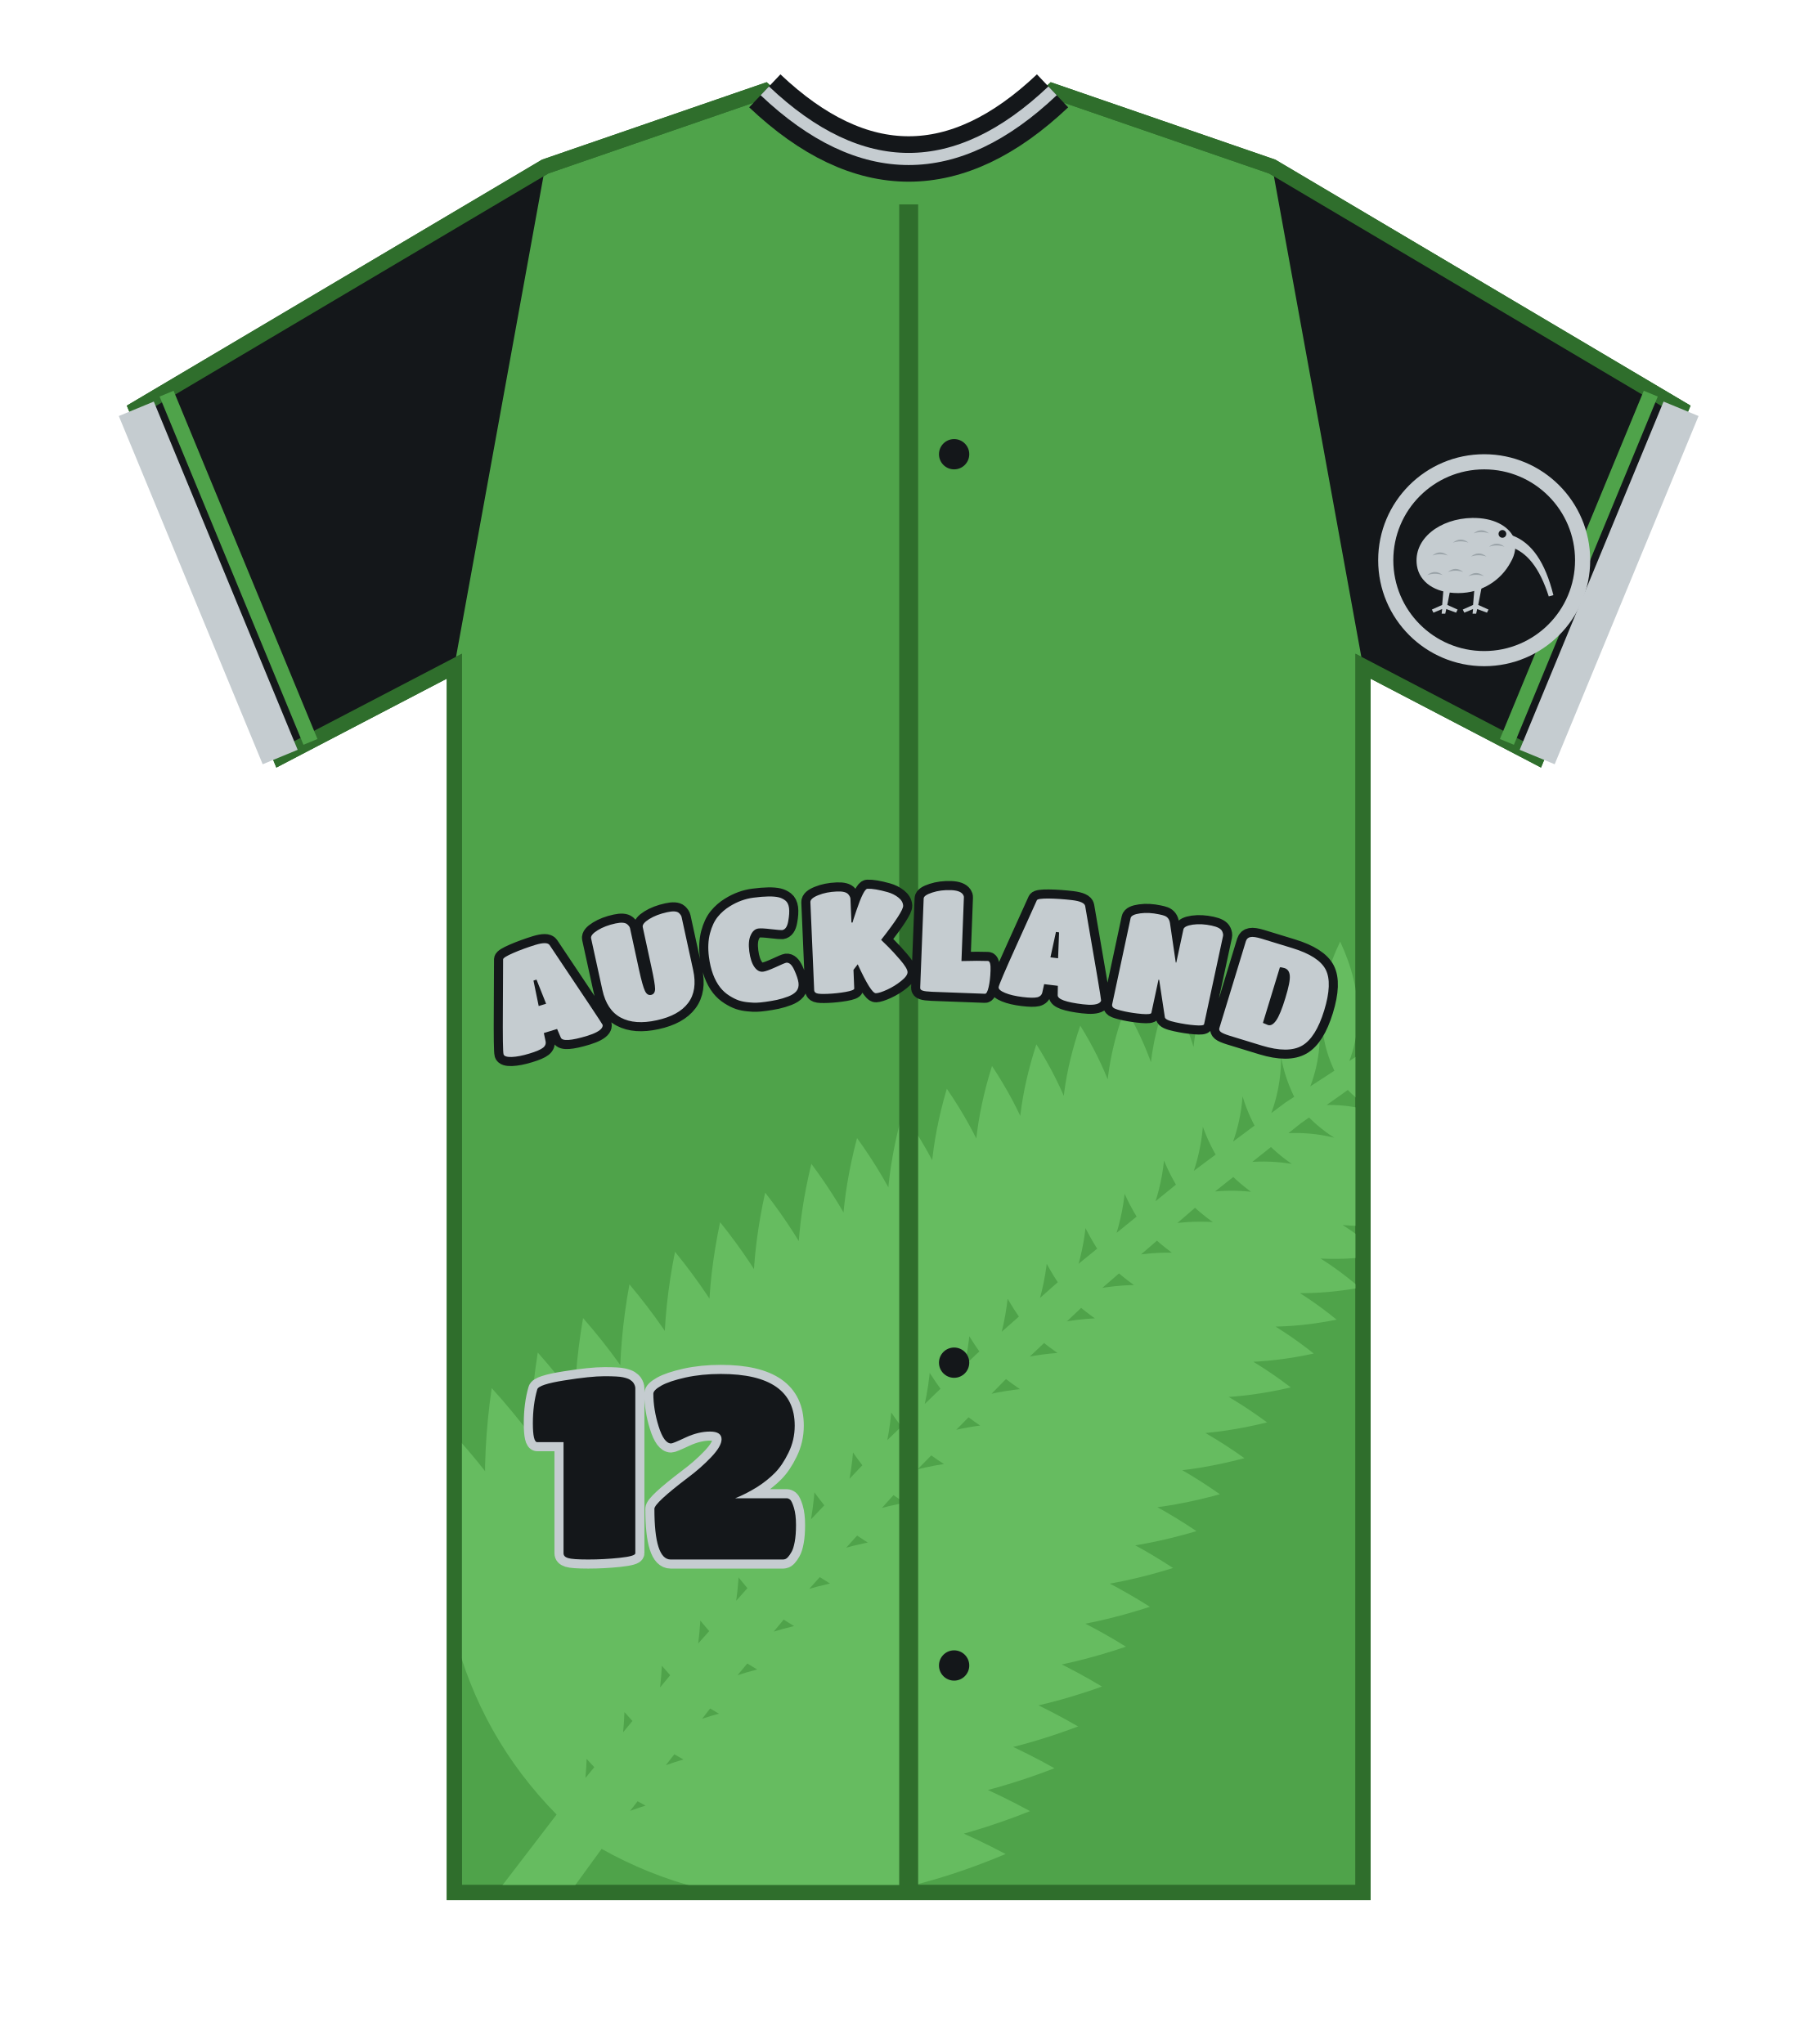
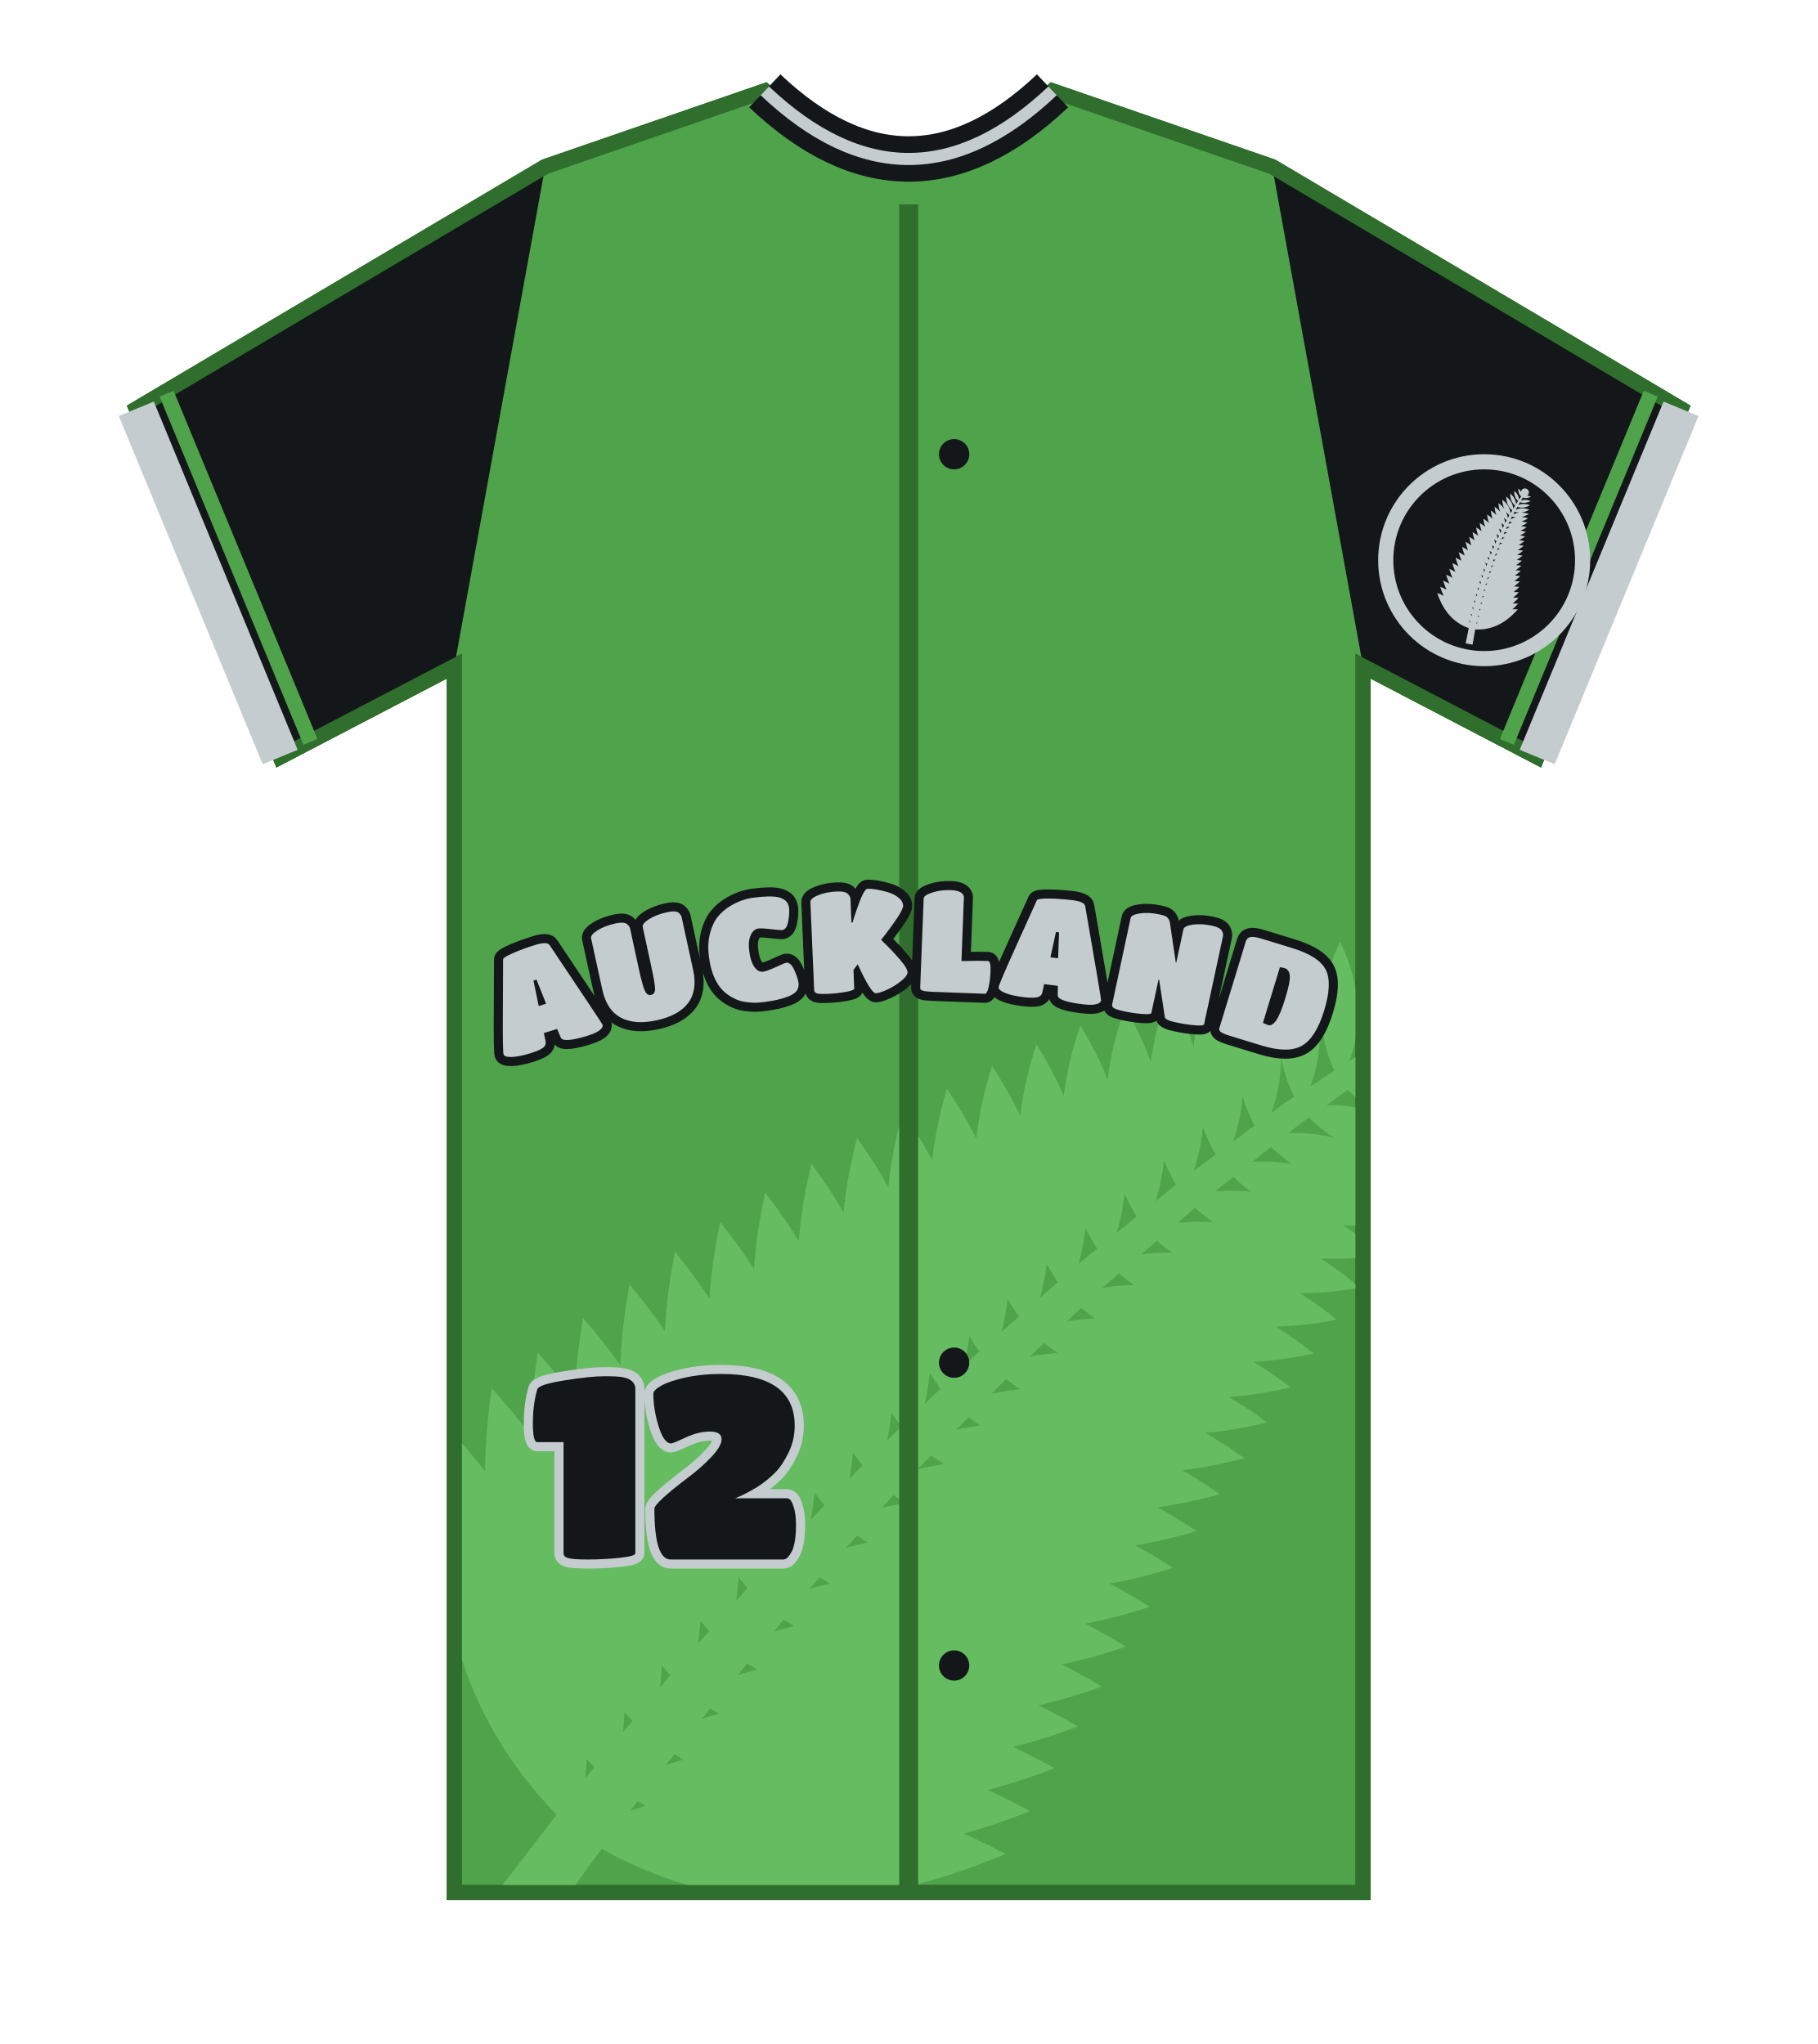
<svg xmlns="http://www.w3.org/2000/svg" viewBox="0 0 240 270" width="240" height="270" role="img" aria-label="Auckland jersey alternate">
  <defs>
    <path id="jersey" d="M72 22 L101 12 Q120 30 139 12 L168 22 L222 54 L203 100 L180 88 L180 250 L60 250 L60 88 L37 100 L18 54 Z" />
-     <path id="kw-body" d="M8 26 C6.4 15.5 17 7.6 29.5 7.4 C37.6 7.3 43.4 10.4 45.6 15 C46.8 18 46.2 21.6 44.4 24.6 C40.8 31.4 33.4 36.6 24 36.6 C14.8 36.6 9 32.2 8 26 Z" />
-     <path id="kw-beak" d="M45 14.2 C52.6 17 57.8 24.6 61 37.4 L59.2 37.9 C55.6 26.6 50.6 20.6 44.2 18.6 Z" />
-     <path id="kw-legs" d="M18.4 34 H21.2 L19.8 41.2 L23.8 43 L23.2 44.2 L19.4 42.8 L19 44.6 H17.6 L17.8 42.8 L14.4 44.2 L13.8 43 L17.8 41.2 Z M30.4 34 H33.2 L31.8 41.2 L35.8 43 L35.2 44.2 L31.4 42.8 L31 44.6 H29.6 L29.8 42.8 L26.4 44.2 L25.8 43 L29.8 41.2 Z" />
-     <path id="kw-eye" d="M41.2 13.6 m-1.5 0 a1.5 1.5 0 1 0 3 0 a1.5 1.5 0 1 0 -3 0 Z" />
-     <path id="kw-feathers" d="M14 22 Q17 19.6 20 22 Q17 21 14 22 Z M22 17 Q25 14.6 28 17 Q25 16 22 17 Z M30 13.4 Q33 11 36 13.4 Q33 12.4 30 13.4 Z M20 28.4 Q23 26 26 28.4 Q23 27.4 20 28.4 Z M29 22.4 Q32 20 35 22.4 Q32 21.4 29 22.4 Z M36 18.6 Q39 16.2 42 18.6 Q39 17.6 36 18.6 Z M12 29.6 Q15 27.2 18 29.6 Q15 28.6 12 29.6 Z M28 30 Q31 27.6 34 30 Q31 29 28 30 Z" />
    <path id="fern" d="M2.2 0 L2.2 -11.7 L2.6 -23.1 L3.3 -34 L4.4 -44.6 L5.9 -54.8 L7.7 -64.5 L9.9 -73.9 L12.4 -82.9 L15.3 -91.5 L18.5 -99.8 L17.5 -100.2 L13.9 -92.1 L10.6 -83.5 L7.8 -74.5 L5.3 -65.1 L3.1 -55.2 L1.3 -45 L-0.1 -34.4 L-1.2 -23.3 L-1.9 -11.9 L-2.2 0 Z M0.1 -9.5 Q16.5 -10.4 26.4 -26.8 Q7.4 -24.1 0.1 -9.5 Z M0.1 -9.5 Q-6.5 -24.5 -25.3 -28.1 Q-16.2 -11.2 0.1 -9.5 Z M0.3 -13.9 Q16.1 -14.7 26 -30.4 Q7.5 -28 0.3 -13.9 Z M0.3 -13.9 Q-6 -28.5 -24.2 -32.3 Q-15.5 -15.8 0.3 -13.9 Z M0.4 -18.3 Q15.8 -18.8 25.6 -34 Q7.7 -31.9 0.4 -18.3 Z M0.4 -18.3 Q-5.4 -32.5 -23 -36.4 Q-14.8 -20.3 0.4 -18.3 Z M0.7 -22.6 Q15.6 -22.9 25.2 -37.5 Q7.9 -35.7 0.7 -22.6 Z M0.7 -22.6 Q-4.8 -36.5 -21.8 -40.4 Q-14.1 -24.8 0.7 -22.6 Z M1 -26.9 Q15.4 -27 24.9 -40.9 Q8.1 -39.4 1 -26.9 Z M1 -26.9 Q-4.1 -40.3 -20.5 -44.4 Q-13.2 -29.2 1 -26.9 Z M1.3 -31.1 Q15.2 -31 24.6 -44.3 Q8.3 -43.1 1.3 -31.1 Z M1.3 -31.1 Q-3.4 -44.1 -19.2 -48.3 Q-12.4 -33.5 1.3 -31.1 Z M1.7 -35.2 Q15.1 -35 24.3 -47.7 Q8.6 -46.7 1.7 -35.2 Z M1.7 -35.2 Q-2.7 -47.9 -17.8 -52 Q-11.4 -37.7 1.7 -35.2 Z M2.2 -39.3 Q15 -38.9 24 -51 Q9 -50.3 2.2 -39.3 Z M2.2 -39.3 Q-1.9 -51.5 -16.4 -55.7 Q-10.4 -41.9 2.2 -39.3 Z M2.7 -43.3 Q15 -42.7 23.8 -54.2 Q9.4 -53.7 2.7 -43.3 Z M2.7 -43.3 Q-1.1 -55.1 -14.9 -59.4 Q-9.4 -46 2.7 -43.3 Z M3.2 -47.3 Q15 -46.6 23.6 -57.4 Q9.8 -57.2 3.2 -47.3 Z M3.2 -47.3 Q-0.2 -58.6 -13.3 -62.9 Q-8.3 -50 3.2 -47.3 Z M3.9 -51.2 Q15.1 -50.3 23.5 -60.6 Q10.2 -60.5 3.9 -51.2 Z M3.9 -51.2 Q0.8 -62.1 -11.7 -66.4 Q-7.1 -54 3.9 -51.2 Z M4.5 -55.1 Q15.2 -54.1 23.3 -63.7 Q10.7 -63.8 4.5 -55.1 Z M4.5 -55.1 Q1.7 -65.5 -10.1 -69.7 Q-5.9 -57.9 4.5 -55.1 Z M5.2 -58.9 Q15.4 -57.8 23.2 -66.8 Q11.3 -67.1 5.2 -58.9 Z M5.2 -58.9 Q2.8 -68.8 -8.4 -73 Q-4.6 -61.7 5.2 -58.9 Z M6 -62.6 Q15.6 -61.4 23.1 -69.8 Q11.8 -70.3 6 -62.6 Z M6 -62.6 Q3.8 -72 -6.7 -76.2 Q-3.2 -65.4 6 -62.6 Z M6.8 -66.3 Q15.8 -65 23 -72.8 Q12.4 -73.4 6.8 -66.3 Z M6.8 -66.3 Q4.9 -75.2 -4.9 -79.2 Q-1.8 -69.1 6.8 -66.3 Z M7.7 -69.9 Q16.1 -68.5 23 -75.7 Q13.1 -76.5 7.7 -69.9 Z M7.7 -69.9 Q6.1 -78.2 -3 -82.2 Q-0.3 -72.7 7.7 -69.9 Z M8.6 -73.5 Q16.4 -72.1 22.9 -78.6 Q13.7 -79.5 8.6 -73.5 Z M8.6 -73.5 Q7.2 -81.2 -1.1 -85.1 Q1.2 -76.2 8.6 -73.5 Z M9.6 -77 Q16.7 -75.5 22.9 -81.5 Q14.4 -82.4 9.6 -77 Z M9.6 -77 Q8.5 -84.2 0.8 -87.8 Q2.8 -79.6 9.6 -77 Z M10.6 -80.4 Q17.1 -79 22.8 -84.3 Q15.1 -85.3 10.6 -80.4 Z M10.6 -80.4 Q9.7 -87 2.8 -90.5 Q4.5 -82.9 10.6 -80.4 Z M11.7 -83.8 Q17.5 -82.4 22.8 -87.1 Q15.8 -88.2 11.7 -83.8 Z M11.7 -83.8 Q11 -89.8 4.8 -93 Q6.2 -86.2 11.7 -83.8 Z M12.9 -87.1 Q18 -85.8 22.7 -89.8 Q16.6 -90.9 12.9 -87.1 Z M12.9 -87.1 Q12.3 -92.4 6.9 -95.4 Q8 -89.3 12.9 -87.1 Z M14 -90.4 Q18.5 -89.2 22.6 -92.6 Q17.3 -93.6 14 -90.4 Z M14 -90.4 Q13.7 -95 9 -97.7 Q9.9 -92.4 14 -90.4 Z M15.3 -93.6 Q19 -92.5 22.5 -95.3 Q18.1 -96.2 15.3 -93.6 Z M15.3 -93.6 Q15.1 -97.5 11.2 -99.8 Q11.9 -95.3 15.3 -93.6 Z M16.6 -96.8 Q19.4 -95.8 22.2 -98 Q18.8 -98.8 16.6 -96.8 Z M16.6 -96.8 Q16.5 -99.8 13.5 -101.7 Q13.9 -98.2 16.6 -96.8 Z M18 -100 m-2.5 0 a2.5 2.5 0 1 0 5 0 a2.5 2.5 0 1 0 -5 0 Z" />
  </defs>
  <defs>
    <clipPath id="altBody">
      <use href="#jersey" />
    </clipPath>
  </defs>
  <use href="#jersey" fill="#4FA34A" stroke="#2F6E2C" stroke-width="2" />
  <g clip-path="url(#altBody)">
    <g transform="translate(66 256) rotate(36) scale(1.8)">
      <use href="#fern" fill="#66BC60" />
    </g>
  </g>
  <path d="M72 22 L18 54 L37 100 L60 88 Z" fill="#14171A" />
  <path d="M168 22 L222 54 L203 100 L180 88 Z" fill="#14171A" />
  <use href="#jersey" fill="none" stroke="#2F6E2C" stroke-width="2" />
  <path d="M101 12 Q120 30 139 12" fill="none" stroke="#14171A" stroke-width="6" />
  <path d="M101 12 Q120 30 139 12" fill="none" stroke="#C5CCD0" stroke-width="1.6" />
  <path d="M120 27 V250" stroke="#2F6E2C" stroke-width="2.5" />
  <g fill="#14171A">
    <circle cx="126" cy="60" r="2" />
    <circle cx="126" cy="180" r="2" />
    <circle cx="126" cy="220" r="2" />
  </g>
  <path d="M37 100 L18 54" stroke="#C5CCD0" stroke-width="5" />
  <path d="M203 100 L222 54" stroke="#C5CCD0" stroke-width="5" />
  <path d="M41 98 L22 52" stroke="#4FA34A" stroke-width="2" />
  <path d="M199 98 L218 52" stroke="#4FA34A" stroke-width="2" />
  <path d="M66.5 139.27Q66.37 138.83 66.41 133.2Q66.45 127.57 66.44 126.72Q66.46 126.46 67.79 125.88Q69.11 125.31 70.68 124.82Q72.25 124.34 72.58 124.84Q79.52 135.19 79.58 135.37Q79.63 135.55 79.47 135.8Q79.08 136.35 77.58 136.82Q74.36 137.8 74.06 137.06L73.57 135.92L71.82 136.46L72.04 137.5Q72.17 138.04 71.71 138.4Q71.26 138.76 69.91 139.17Q68.57 139.58 67.59 139.62Q66.62 139.65 66.5 139.27ZM72.12 132.59 70.85 129.4 70.45 129.53 71.14 132.89Z M79.55 130.76 78.06 123.95Q77.96 123.48 78.93 122.88Q79.9 122.28 81.29 121.98Q82.4 121.74 82.83 122.09Q83.15 122.37 83.2 122.61L84.4 128.15Q84.86 130.24 85.17 130.89Q85.47 131.53 85.99 131.42Q86.51 131.3 86.51 130.61Q86.5 129.92 86.03 127.77L84.88 122.46Q84.78 122 85.74 121.4Q86.71 120.8 88.09 120.5Q89.26 120.24 89.66 120.6Q89.96 120.89 90.01 121.13L91.54 128.15Q92.12 130.82 90.88 132.48Q89.64 134.14 86.73 134.77Q83.83 135.41 81.98 134.42Q80.13 133.43 79.55 130.76Z M95.12 130.45Q93.95 128.96 93.62 126.39Q93.4 124.68 93.76 123.29Q94.13 121.9 94.8 121.09Q95.47 120.27 96.39 119.71Q97.88 118.79 99.48 118.58Q101.78 118.28 102.83 118.53Q103.3 118.64 103.71 118.95Q104.11 119.26 104.2 119.94Q104.29 120.62 104.09 121.7Q103.9 122.78 103.28 122.86Q103.09 122.88 101.84 122.74Q100.6 122.59 100.16 122.65Q99.5 122.73 99.14 123.53Q98.77 124.32 98.95 125.68Q99.13 127.04 99.63 127.74Q100.13 128.44 100.79 128.35Q101.26 128.29 102.45 127.75Q103.63 127.2 103.84 127.17Q104.42 127.1 104.89 128.13Q105.36 129.16 105.45 129.82Q105.53 130.48 105.18 130.92Q104.82 131.35 104.09 131.63Q103.36 131.91 102.59 132.08Q101.81 132.24 101.07 132.34Q100.33 132.44 99.92 132.45Q99.51 132.47 98.83 132.4Q98.15 132.34 97.57 132.15Q96.99 131.95 96.31 131.52Q95.63 131.09 95.12 130.45Z M107.52 130.8 107.02 119.17Q107 118.67 108.06 118.25Q109.11 117.82 110.52 117.76Q111.68 117.71 112.04 118.15Q112.3 118.47 112.31 118.73L112.44 121.86L112.59 121.86Q112.59 121.76 113.1 120.26Q114.06 117.42 114.55 117.4Q115.48 117.36 117.2 117.84Q118.02 118.07 118.63 118.55Q119.24 119.03 119.27 119.64Q119.29 120.01 118.56 121.14Q117.84 122.26 116.36 124.15Q116.74 124.52 117.31 125.08Q117.89 125.65 118.86 126.77Q119.83 127.9 119.85 128.4Q119.87 128.89 119.01 129.58Q118.14 130.28 117.15 130.73Q116.17 131.18 115.67 131.2Q115.35 131.21 114.75 130.26Q114.15 129.3 113.27 127.38L112.71 128.11L112.81 130.58Q112.82 130.82 111.66 131.03Q110.5 131.23 109.34 131.28Q108.18 131.33 107.86 131.21Q107.53 131.09 107.52 130.8Z M123.1 131.01Q122.15 130.97 121.83 130.85Q121.51 130.74 121.52 130.49L121.98 118.68Q122 118.26 123.11 117.9Q124.23 117.53 125.6 117.58Q126.81 117.63 127.17 118.16Q127.3 118.35 127.29 118.54L126.97 126.95Q129.29 126.89 130.46 126.94Q130.86 126.95 130.81 128.21Q130.77 129.48 130.56 130.38Q130.35 131.29 130.07 131.27Z M131.88 130.4Q131.94 129.95 134.26 124.82Q136.59 119.7 136.93 118.91Q137.06 118.68 138.5 118.69Q139.94 118.71 141.58 118.9Q143.21 119.1 143.31 119.69Q145.44 131.97 145.41 132.15Q145.39 132.34 145.14 132.5Q144.56 132.85 143 132.66Q139.66 132.26 139.68 131.46L139.7 130.22L137.89 130L137.66 131.04Q137.56 131.58 137 131.73Q136.43 131.87 135.04 131.7Q133.64 131.53 132.74 131.16Q131.84 130.79 131.88 130.4ZM139.73 126.58 139.86 123.16 139.45 123.1 138.72 126.46Z M146.87 132.68 149.31 121.27Q149.41 120.81 150.57 120.65Q151.72 120.49 153.07 120.78Q153.56 120.88 153.79 120.97Q154.4 121.2 154.51 121.96L155.27 127.14L155.34 127.15L156.28 122.77Q156.38 122.31 157.52 122.14Q158.67 121.98 160.02 122.27Q161.19 122.52 161.41 123.04Q161.57 123.4 161.51 123.66L159.01 135.29Q158.96 135.53 157.79 135.43Q156.61 135.34 155.25 135.04Q153.88 134.75 153.83 134.37L153.08 129.43L152.99 129.41L152.05 133.79Q152 134.03 150.82 133.94Q149.65 133.84 148.51 133.6Q147.38 133.35 147.09 133.16Q146.81 132.96 146.87 132.68Z M166.65 138.12 162.37 136.81Q161.48 136.53 161.21 136.31Q160.94 136.09 161.03 135.8L164.53 124.33Q164.68 123.86 165.14 123.78Q165.6 123.69 166.59 123.99L170.67 125.24Q174.16 126.31 175.07 128.08Q175.98 129.86 174.87 133.48Q173.76 137.09 171.94 138.13Q170.11 139.17 166.65 138.12ZM169.63 127.88Q169.19 127.75 169.02 127.78L166.78 135.12L167.45 135.4Q167.99 135.57 168.54 134.78Q169.09 133.99 169.74 131.85Q170.4 129.71 170.33 128.89Q170.26 128.07 169.63 127.88Z" fill="#C5CCD0" stroke="#14171A" stroke-width="2.4" stroke-linejoin="round" paint-order="stroke" />
  <path d="M74.42 205.18V190.5H70.95Q70.37 190.5 70.37 188.01Q70.37 185.53 70.95 183.53Q71.12 182.88 74.55 182.34Q77.99 181.79 79.82 181.79Q81.66 181.79 82.27 181.93Q82.88 182.06 83.19 182.25Q83.49 182.44 83.66 182.68Q83.9 183.05 83.9 183.39V205.18Q83.9 205.56 81.83 205.78Q79.75 206 77.68 206Q75.61 206 75.01 205.81Q74.42 205.63 74.42 205.18Z M88.63 190.67Q87.68 190.67 86.98 188.42Q86.28 186.18 86.28 184.1Q86.28 183.63 87.34 183.03Q88.39 182.44 90.53 181.96Q92.67 181.49 95.19 181.49Q104.95 181.49 104.95 188.32Q104.95 190.22 104.13 191.89Q103.32 193.56 102.33 194.56Q101.34 195.56 100.02 196.41Q98.49 197.36 97.09 197.91H103.89Q104.1 197.91 104.34 198.09Q104.57 198.28 104.85 199.18Q105.12 200.08 105.12 201.43Q105.12 202.77 104.95 203.67Q104.78 204.57 104.54 204.98Q104.03 205.9 103.62 205.97L103.45 206H88.56Q86.42 206 86.42 199.3Q86.42 198.55 90.84 195.19Q92.5 193.96 93.9 192.5Q95.29 191.04 95.29 190.12Q95.29 189.1 93.76 189.1Q92.23 189.1 90.55 189.88Q88.87 190.67 88.63 190.67Z" fill="#14171A" stroke="#C5CCD0" stroke-width="2.4" stroke-linejoin="round" paint-order="stroke" />
  <g transform="translate(196 74)">
    <circle r="13" fill="#14171A" stroke="#C5CCD0" stroke-width="2" />
-     <g transform="translate(-11.6 -8.1) scale(0.34)">
-       <use href="#kw-legs" fill="#C5CCD0" />
-       <use href="#kw-beak" fill="#C5CCD0" />
-       <use href="#kw-body" fill="#C5CCD0" />
-       <use href="#kw-feathers" fill="#9AA3A8" />
-       <use href="#kw-eye" fill="#14171A" />
+     <g transform="translate(0 0.5) rotate(10) scale(0.21) translate(-0.6 51.2)">
+       <use href="#fern" fill="#C5CCD0" />
    </g>
  </g>
</svg>
